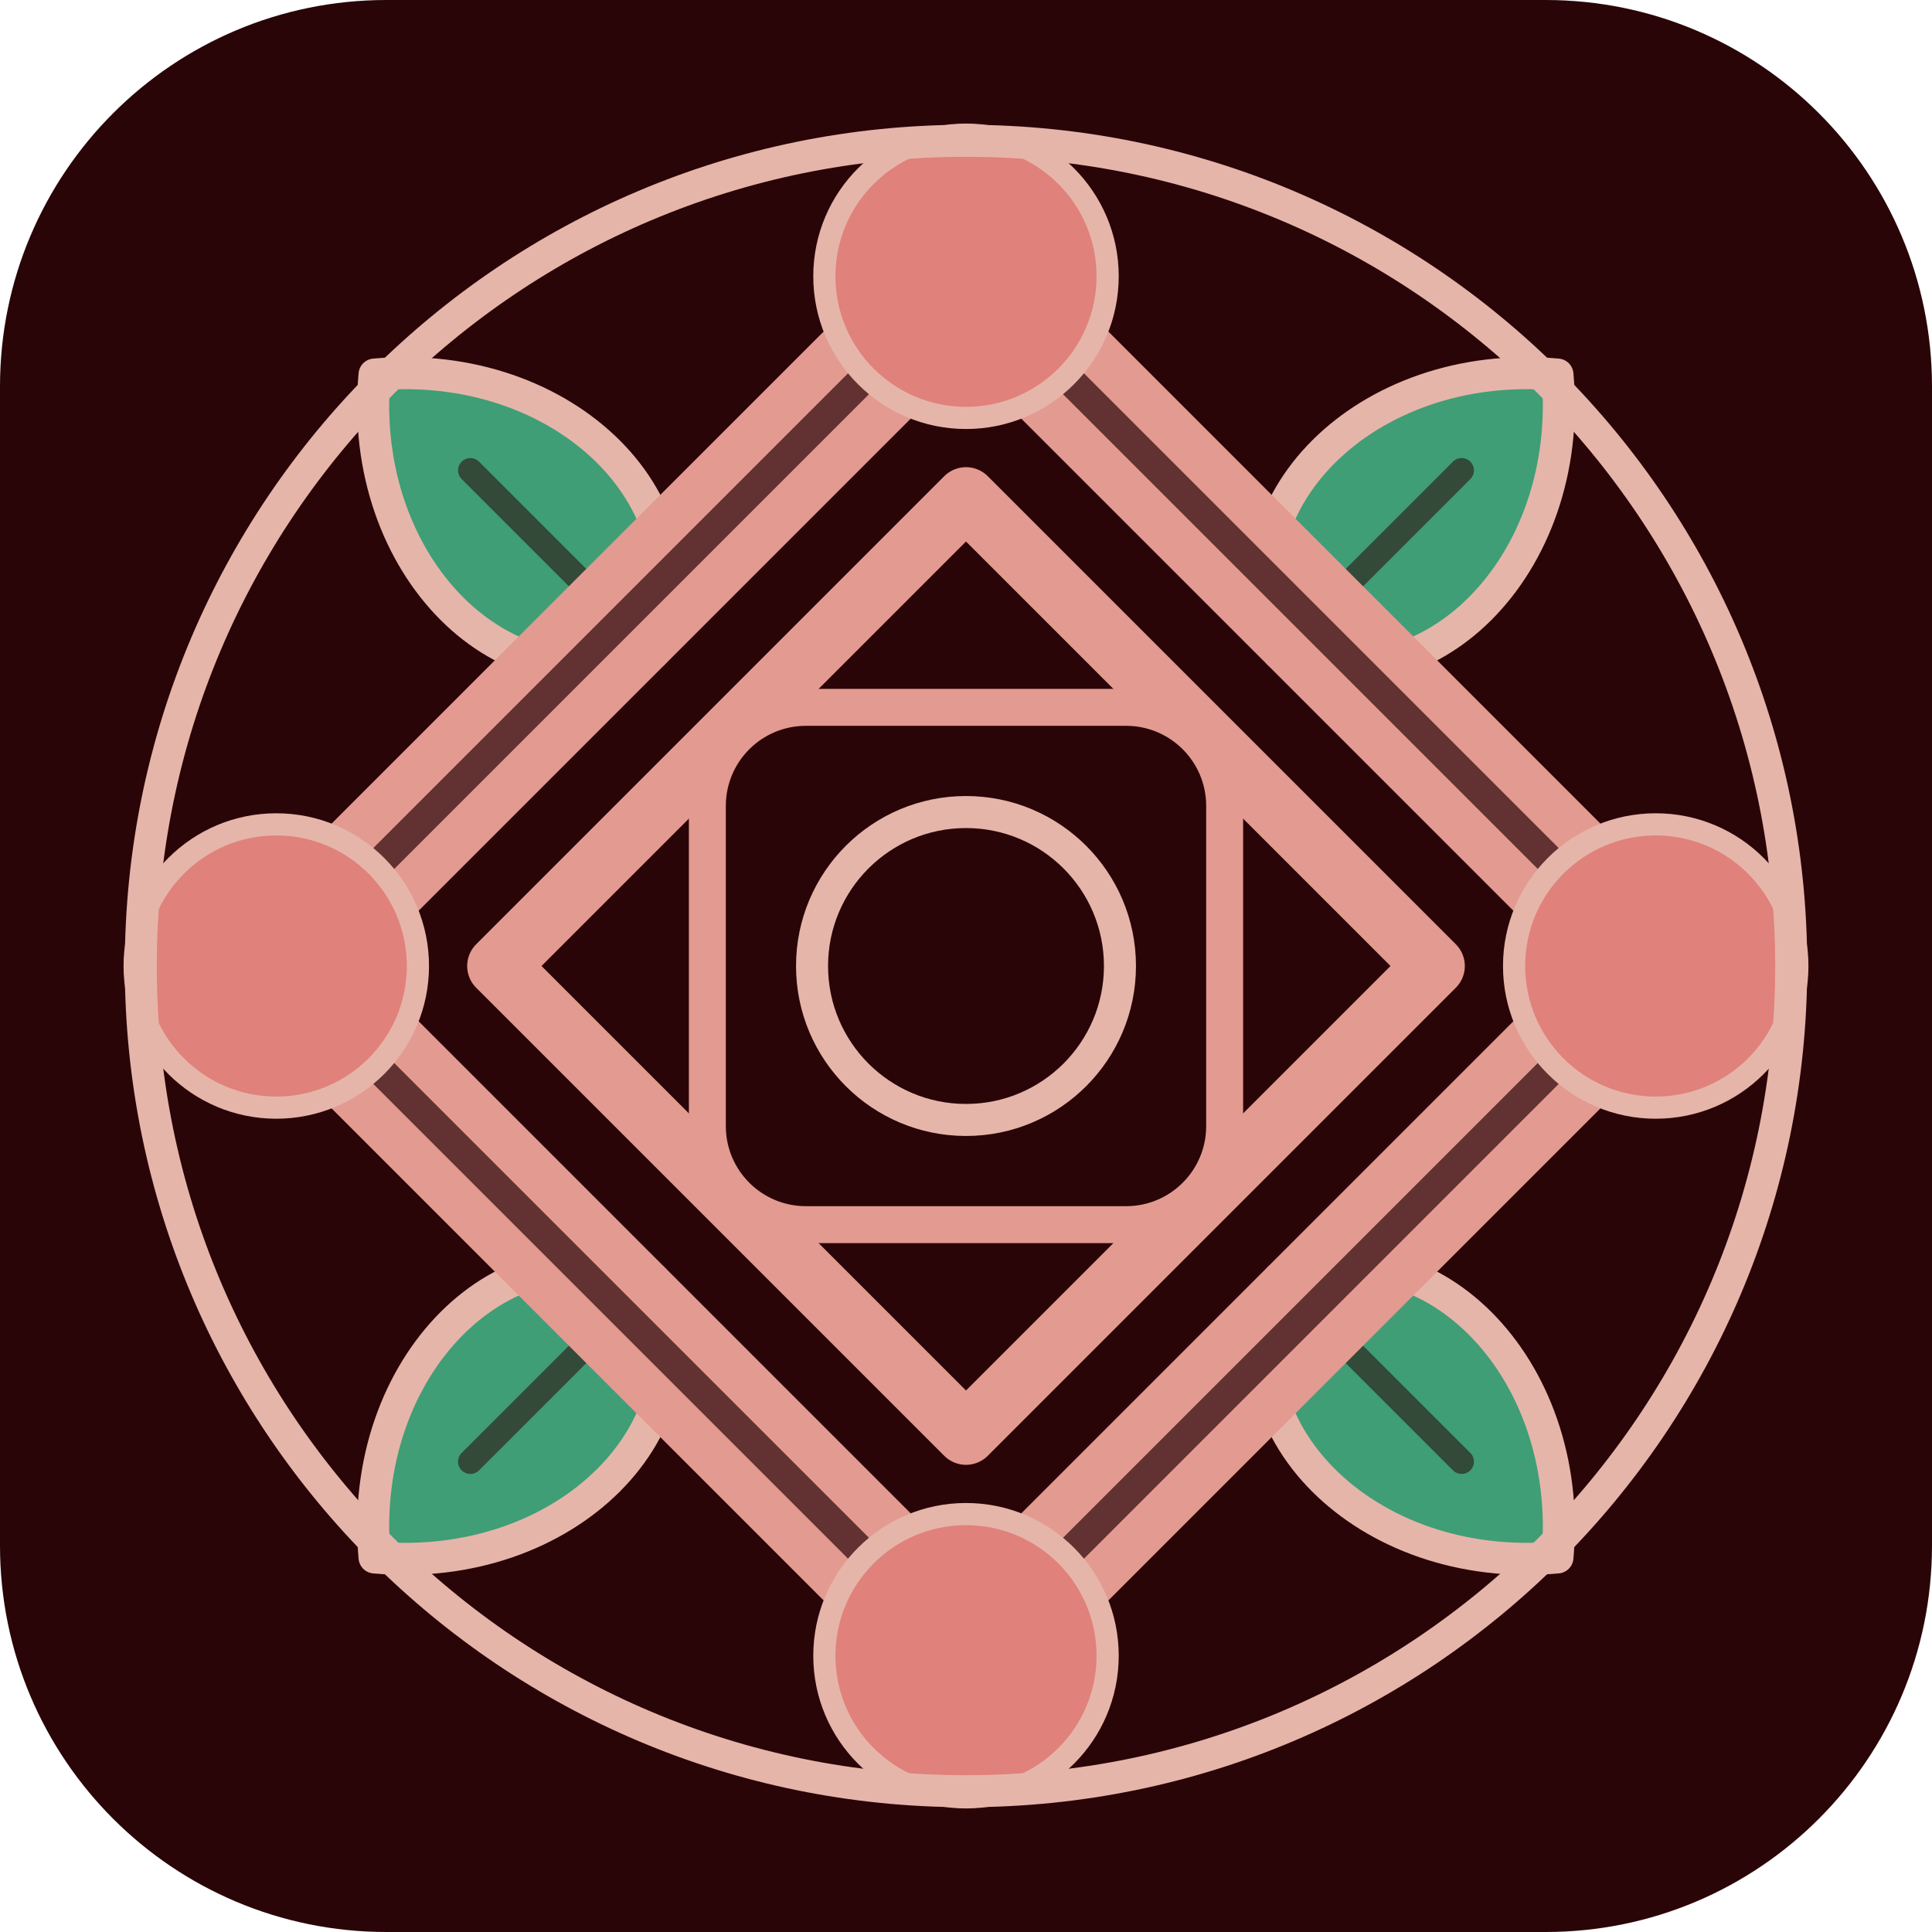
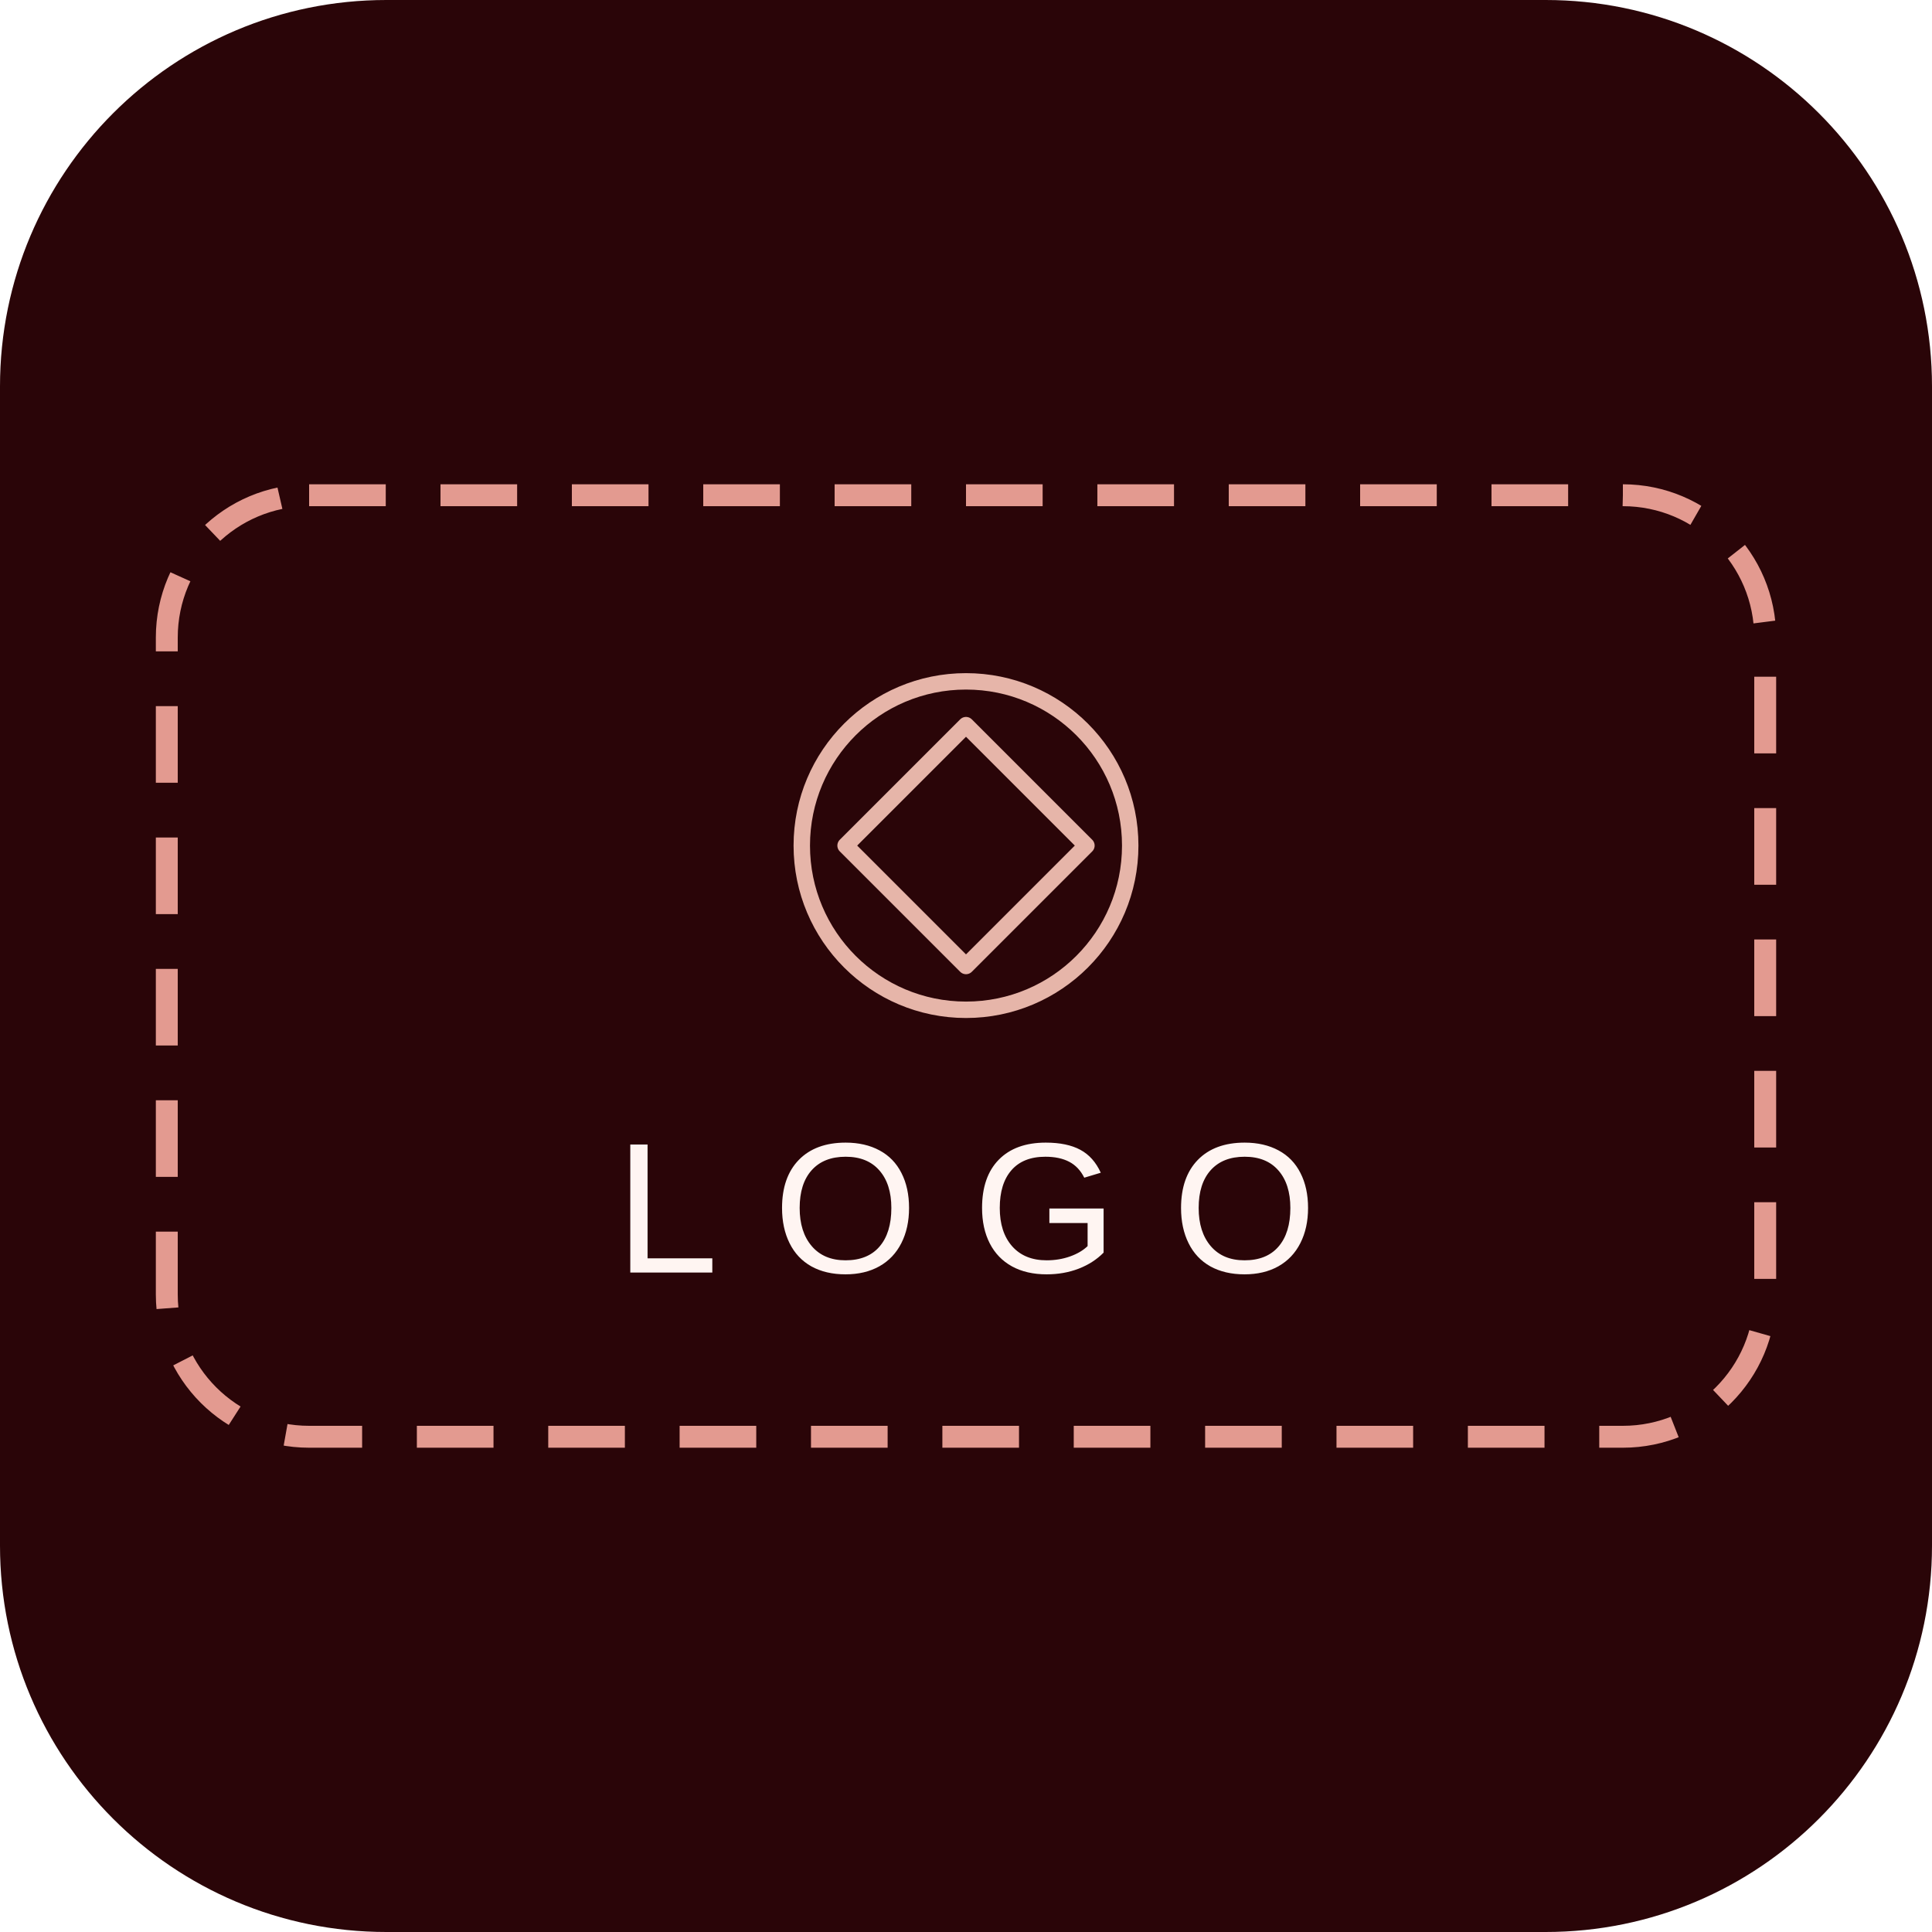
- <svg xmlns="http://www.w3.org/2000/svg" width="64" height="64" viewBox="-80 -80 160 160">
-   <rect x="-80" y="-80" width="160" height="160" rx="32" fill="#2A0508" />
-   <g transform="scale(1.02) translate(-300 -206)">
-     <g transform="translate(300 206)">
-       <g transform="translate(36 -36) rotate(45)">
-         <path d="M0,-17 C12,-7 12,10 0,15 C-12,10 -12,-7 0,-17 Z" fill="#3F9E76" stroke="#E6B5A9" stroke-width="2.6" stroke-linejoin="round" />
-         <path d="M0,-6 L0,8" stroke="#2A0508" stroke-width="2" stroke-linecap="round" opacity=".55" />
-       </g>
-       <g transform="translate(36 36) rotate(135)">
-         <path d="M0,-17 C12,-7 12,10 0,15 C-12,10 -12,-7 0,-17 Z" fill="#3F9E76" stroke="#E6B5A9" stroke-width="2.6" stroke-linejoin="round" />
-         <path d="M0,-6 L0,8" stroke="#2A0508" stroke-width="2" stroke-linecap="round" opacity=".55" />
-       </g>
-       <g transform="translate(-36 36) rotate(225)">
-         <path d="M0,-17 C12,-7 12,10 0,15 C-12,10 -12,-7 0,-17 Z" fill="#3F9E76" stroke="#E6B5A9" stroke-width="2.6" stroke-linejoin="round" />
-         <path d="M0,-6 L0,8" stroke="#2A0508" stroke-width="2" stroke-linecap="round" opacity=".55" />
-       </g>
-       <g transform="translate(-36 -36) rotate(315)">
-         <path d="M0,-17 C12,-7 12,10 0,15 C-12,10 -12,-7 0,-17 Z" fill="#3F9E76" stroke="#E6B5A9" stroke-width="2.6" stroke-linejoin="round" />
-         <path d="M0,-6 L0,8" stroke="#2A0508" stroke-width="2" stroke-linecap="round" opacity=".55" />
-       </g>
-       <path d="M0,-56 L56,0 L0,56 L-56,0 Z" fill="none" stroke="#E39A90" stroke-width="10" stroke-linejoin="round" />
-       <path d="M0,-56 L56,0 L0,56 L-56,0 Z" fill="none" stroke="#2A0508" stroke-width="2.4" stroke-linejoin="round" opacity=".7" />
-       <path d="M0,-38 L38,0 L0,38 L-38,0 Z" fill="none" stroke="#E39A90" stroke-width="5" stroke-linejoin="round" />
-       <rect x="-21" y="-21" width="42" height="42" rx="8" fill="#2A0508" stroke="#E39A90" stroke-width="3" />
-       <circle r="12.5" fill="none" stroke="#E6B5A9" stroke-width="2.6" />
-       <circle r="4" fill="#2A0508" />
-       <g fill="#E0817B" stroke="#E6B5A9" stroke-width="1.8">
-         <circle cx="0" cy="-56" r="11.5" />
-         <circle cx="0" cy="56" r="11.5" />
-         <circle cx="-56" cy="0" r="11.5" />
-         <circle cx="56" cy="0" r="11.5" />
-       </g>
-       <circle r="67" fill="none" stroke="#E6B5A9" stroke-width="2.6" />
+ <svg xmlns="http://www.w3.org/2000/svg" width="64" height="64" viewBox="0 0 160 160">
+   <rect width="160" height="160" rx="32" fill="#2A0508" />
+   <g transform="translate(12 39.2) scale(0.4533333)">
+     <rect x="4" y="4" width="292" height="172" rx="26" fill="none" stroke="#E39A90" stroke-width="4" stroke-dasharray="14 10" />
+     <g fill="none" stroke="#E6B5A9" stroke-width="3" stroke-linejoin="round">
+       <circle cx="150" cy="68" r="30" />
+       <path d="M150,46 L172,68 L150,90 L128,68 Z" />
    </g>
+     <text x="150" y="146" fill="#FFF5F2" font-family="Raleway, Arial, Helvetica, sans-serif" font-size="34" font-weight="300" letter-spacing="10" text-anchor="middle">LOGO</text>
  </g>
</svg>
